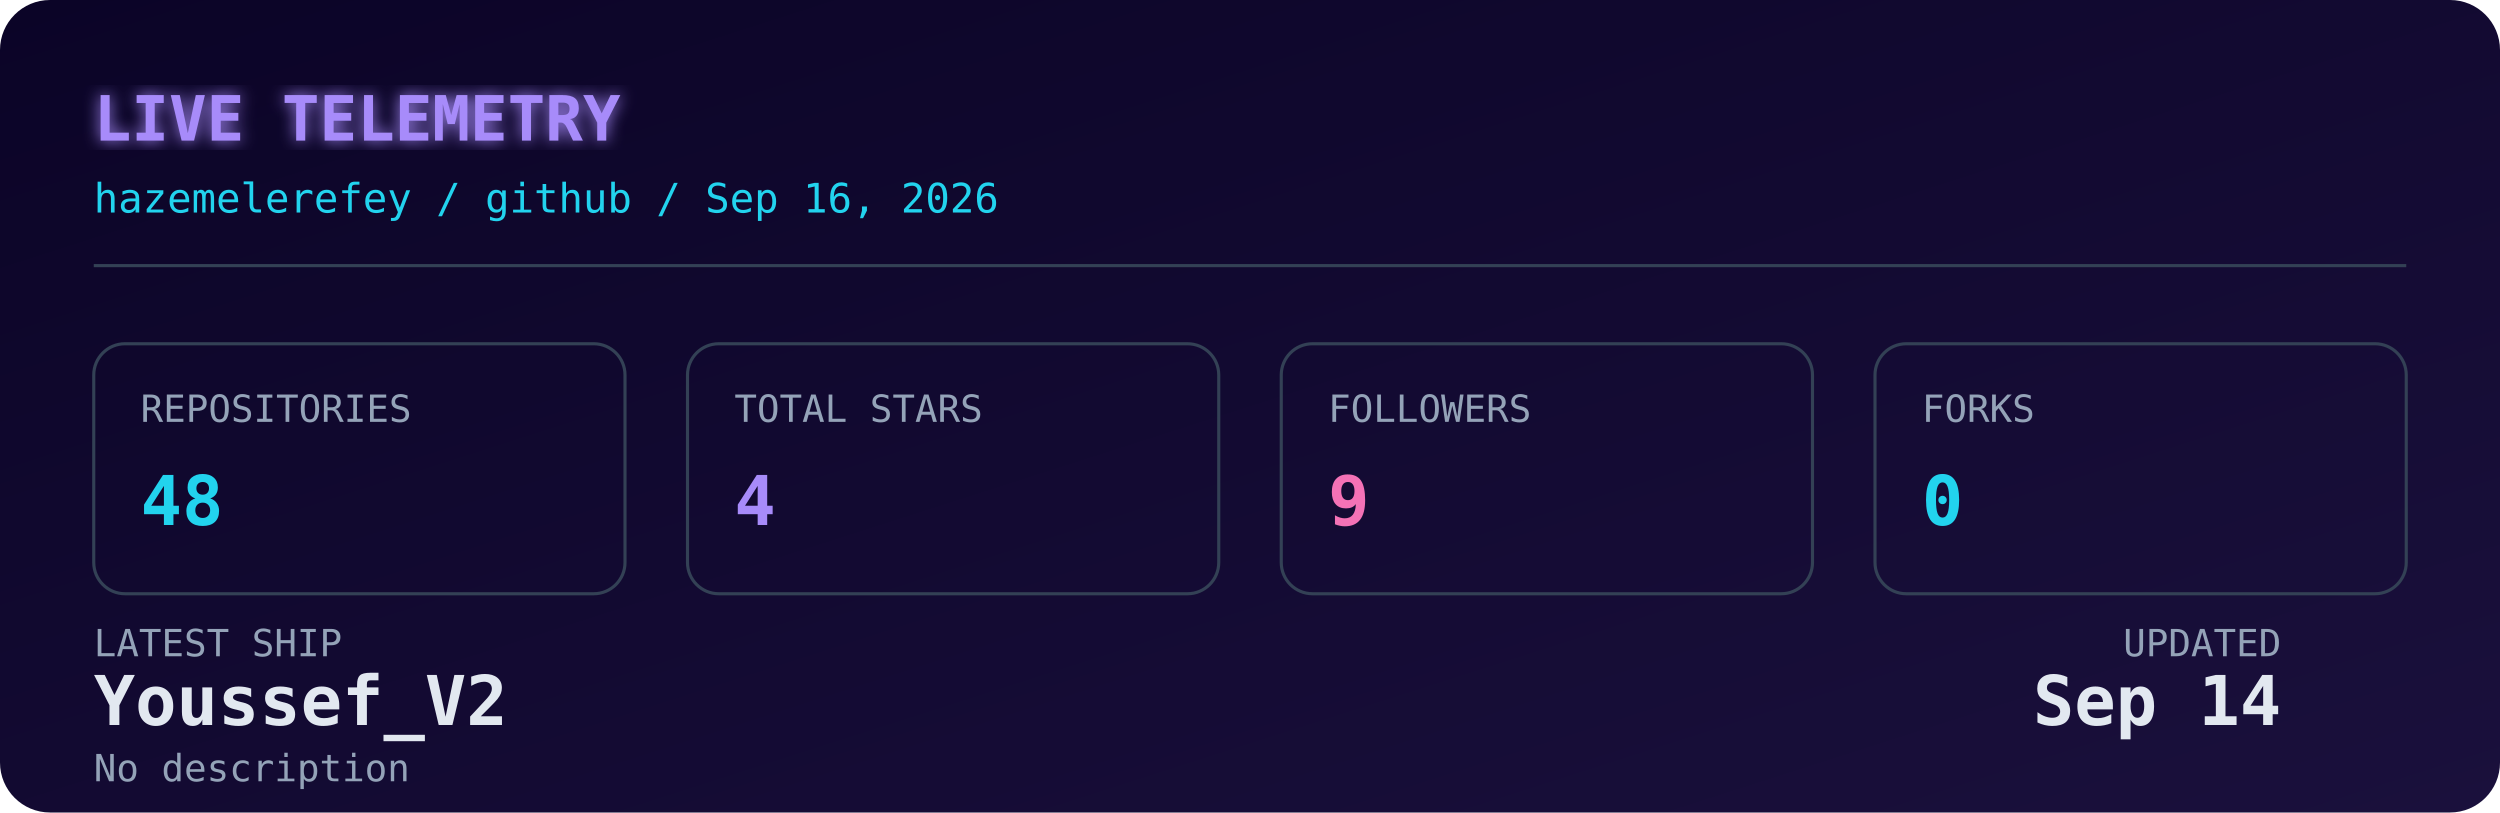
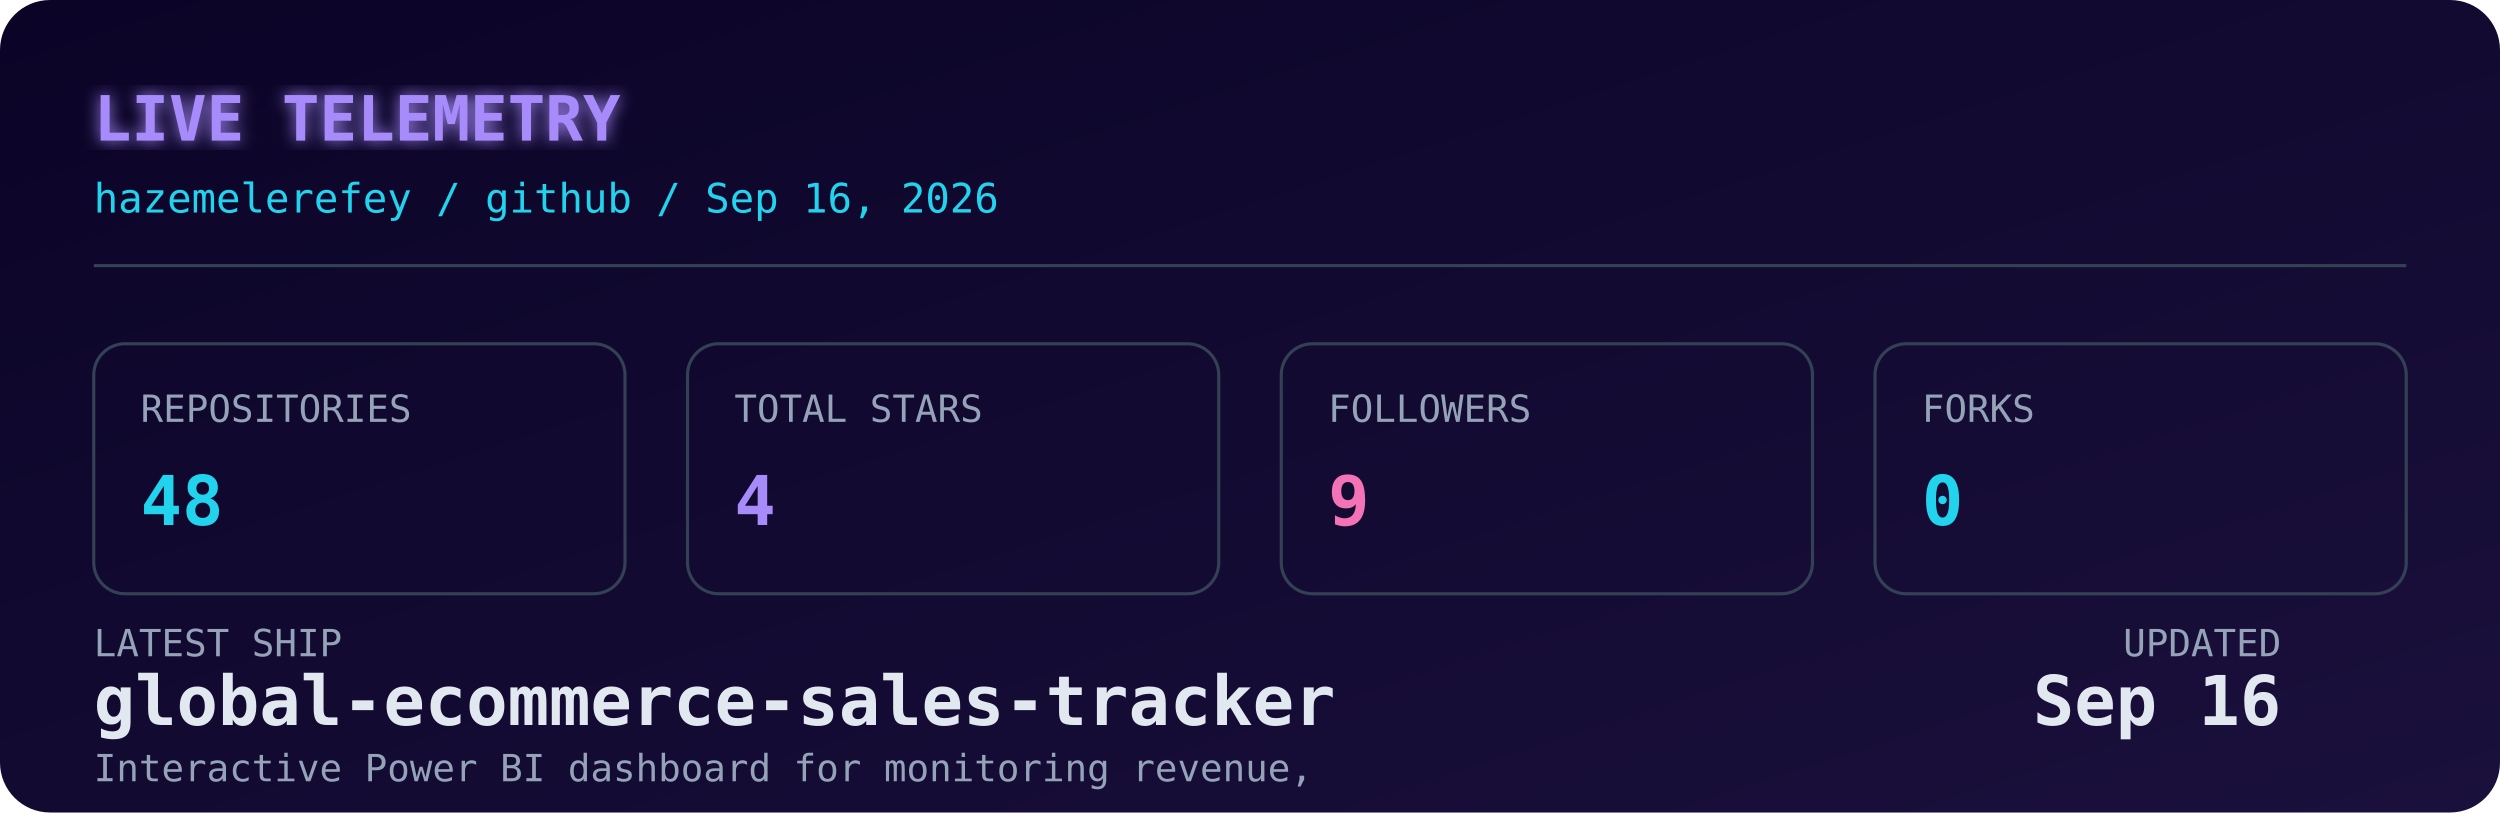
<svg xmlns="http://www.w3.org/2000/svg" width="800" height="260" viewBox="0 0 800 260" role="img" aria-label="Live GitHub dashboard for Hazem Elerefy">
  <defs>
    <linearGradient id="bg" x1="0" y1="0" x2="1" y2="1">
      <stop offset="0%" stop-color="#0b0427" />
      <stop offset="100%" stop-color="#1a103c" />
    </linearGradient>
    <filter id="glow" x="-20%" y="-20%" width="140%" height="140%">
      <feGaussianBlur stdDeviation="2.5" result="blur" />
      <feMerge>
        <feMergeNode in="blur" />
        <feMergeNode in="SourceGraphic" />
      </feMerge>
    </filter>
    <style>
      .mono { font-family: 'JetBrains Mono', 'SFMono-Regular', 'Fira Code', monospace; }
      .label { fill: #94a3b8; font-size: 12px; }
      .value { fill: #e2e8f0; font-size: 22px; font-weight: 700; }
      .accent { fill: #22d3ee; }
      .purple { fill: #a78bfa; }
      .pink { fill: #f472b6; }
      .title { fill: #a78bfa; font-size: 20px; font-weight: 700; }
      .subtitle { fill: #22d3ee; font-size: 13px; }
      .box { fill: none; stroke: #334155; stroke-width: 1; }
      @media (prefers-color-scheme: light) {
        .value { fill: #0f172a; }
        .label { fill: #475569; }
        .title { fill: #7c3aed; }
        .subtitle { fill: #0891b2; }
        .box { stroke: #cbd5e1; }
      }
    </style>
  </defs>
  <rect width="800" height="260" rx="16" fill="url(#bg)" />
  <text x="30" y="45" class="mono title" filter="url(#glow)">LIVE TELEMETRY</text>
  <text x="30" y="68" class="mono subtitle">hazemelerefey / github / Sep 16, 2026</text>
  <line x1="30" y1="85" x2="770" y2="85" stroke="#334155" stroke-width="1" />
  <g transform="translate(30, 110)">
    <rect width="170" height="80" rx="10" class="box" />
    <text x="15" y="25" class="mono label">REPOSITORIES</text>
    <text x="15" y="58" class="mono value accent">48</text>
  </g>
  <g transform="translate(220, 110)">
    <rect width="170" height="80" rx="10" class="box" />
    <text x="15" y="25" class="mono label">TOTAL STARS</text>
    <text x="15" y="58" class="mono value purple">4</text>
  </g>
  <g transform="translate(410, 110)">
    <rect width="170" height="80" rx="10" class="box" />
    <text x="15" y="25" class="mono label">FOLLOWERS</text>
    <text x="15" y="58" class="mono value pink">9</text>
  </g>
  <g transform="translate(600, 110)">
    <rect width="170" height="80" rx="10" class="box" />
    <text x="15" y="25" class="mono label">FORKS</text>
    <text x="15" y="58" class="mono value accent">0</text>
  </g>
  <g transform="translate(30, 210)">
    <text x="0" y="0" class="mono label">LATEST SHIP</text>
-     <text x="0" y="22" class="mono value" font-size="15" fill="#e2e8f0">Youssef_V2</text>
-     <text x="0" y="40" class="mono label" font-size="11">No description</text>
+     <text x="0" y="22" class="mono value" font-size="15" fill="#e2e8f0">global-ecommerce-sales-tracker</text>
+     <text x="0" y="40" class="mono label" font-size="11">Interactive Power BI dashboard for monitoring revenue, </text>
    <text x="700" y="0" class="mono label" text-anchor="end">UPDATED</text>
-     <text x="700" y="22" class="mono value" font-size="15" text-anchor="end" fill="#e2e8f0">Sep 14</text>
+     <text x="700" y="22" class="mono value" font-size="15" text-anchor="end" fill="#e2e8f0">Sep 16</text>
  </g>
</svg>
